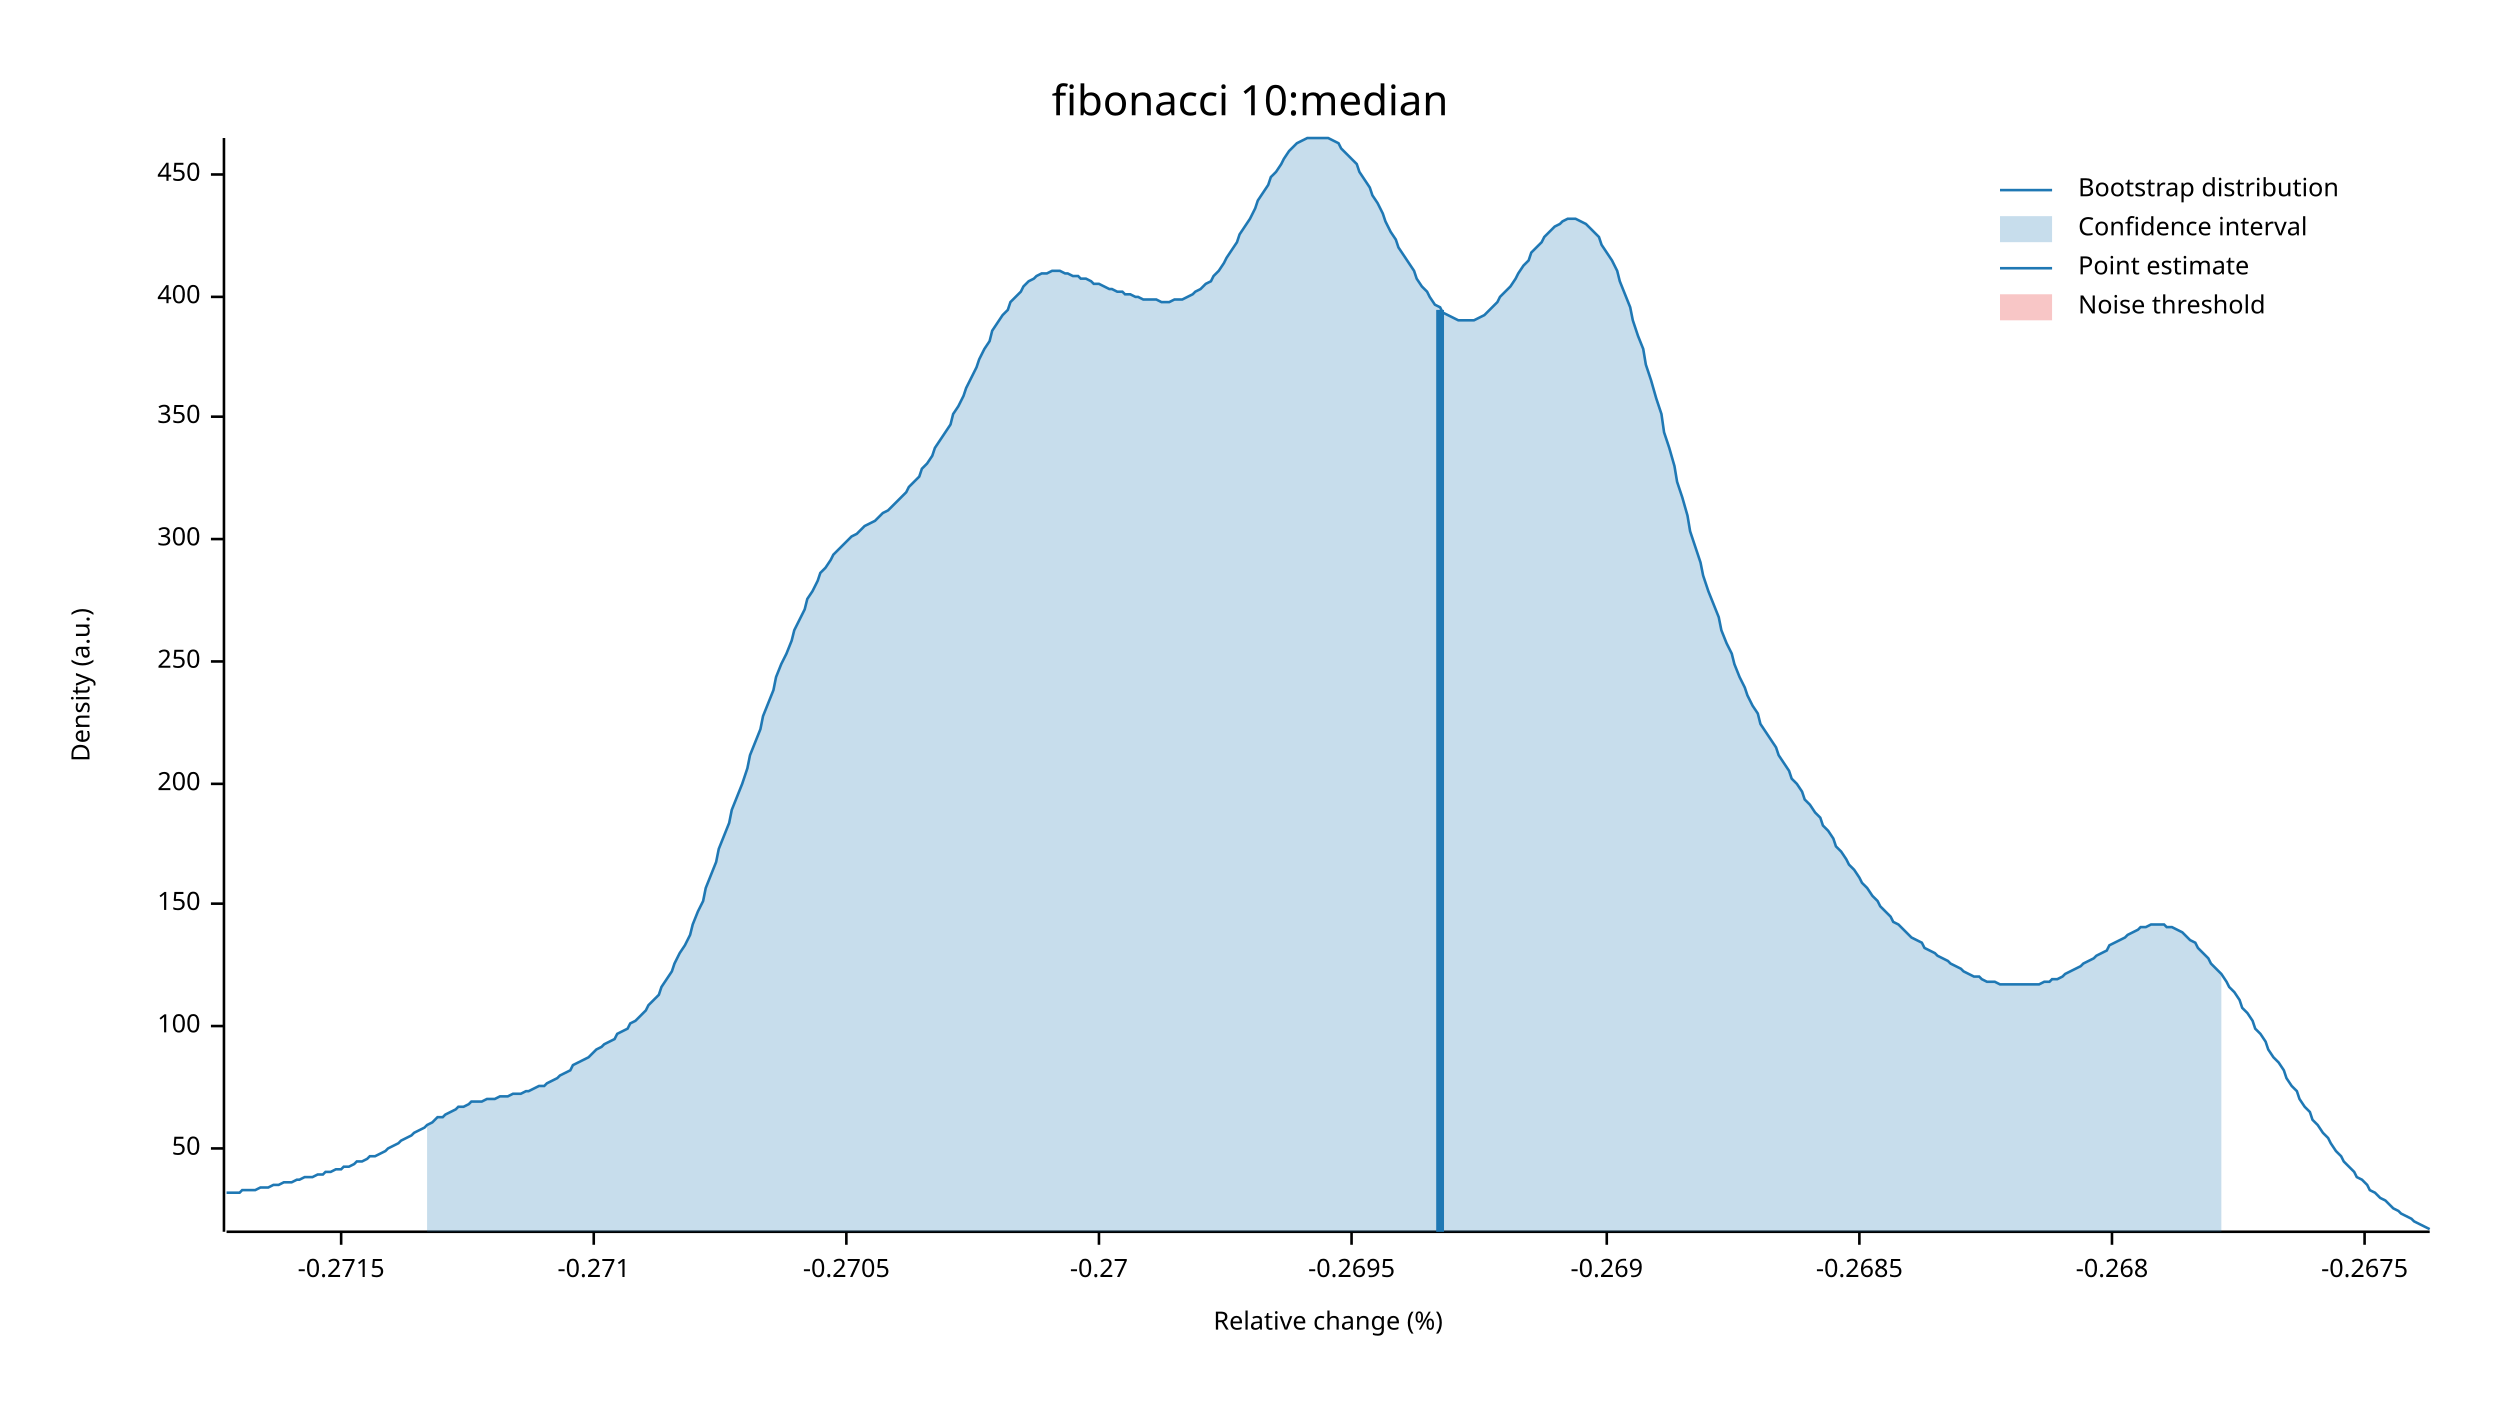
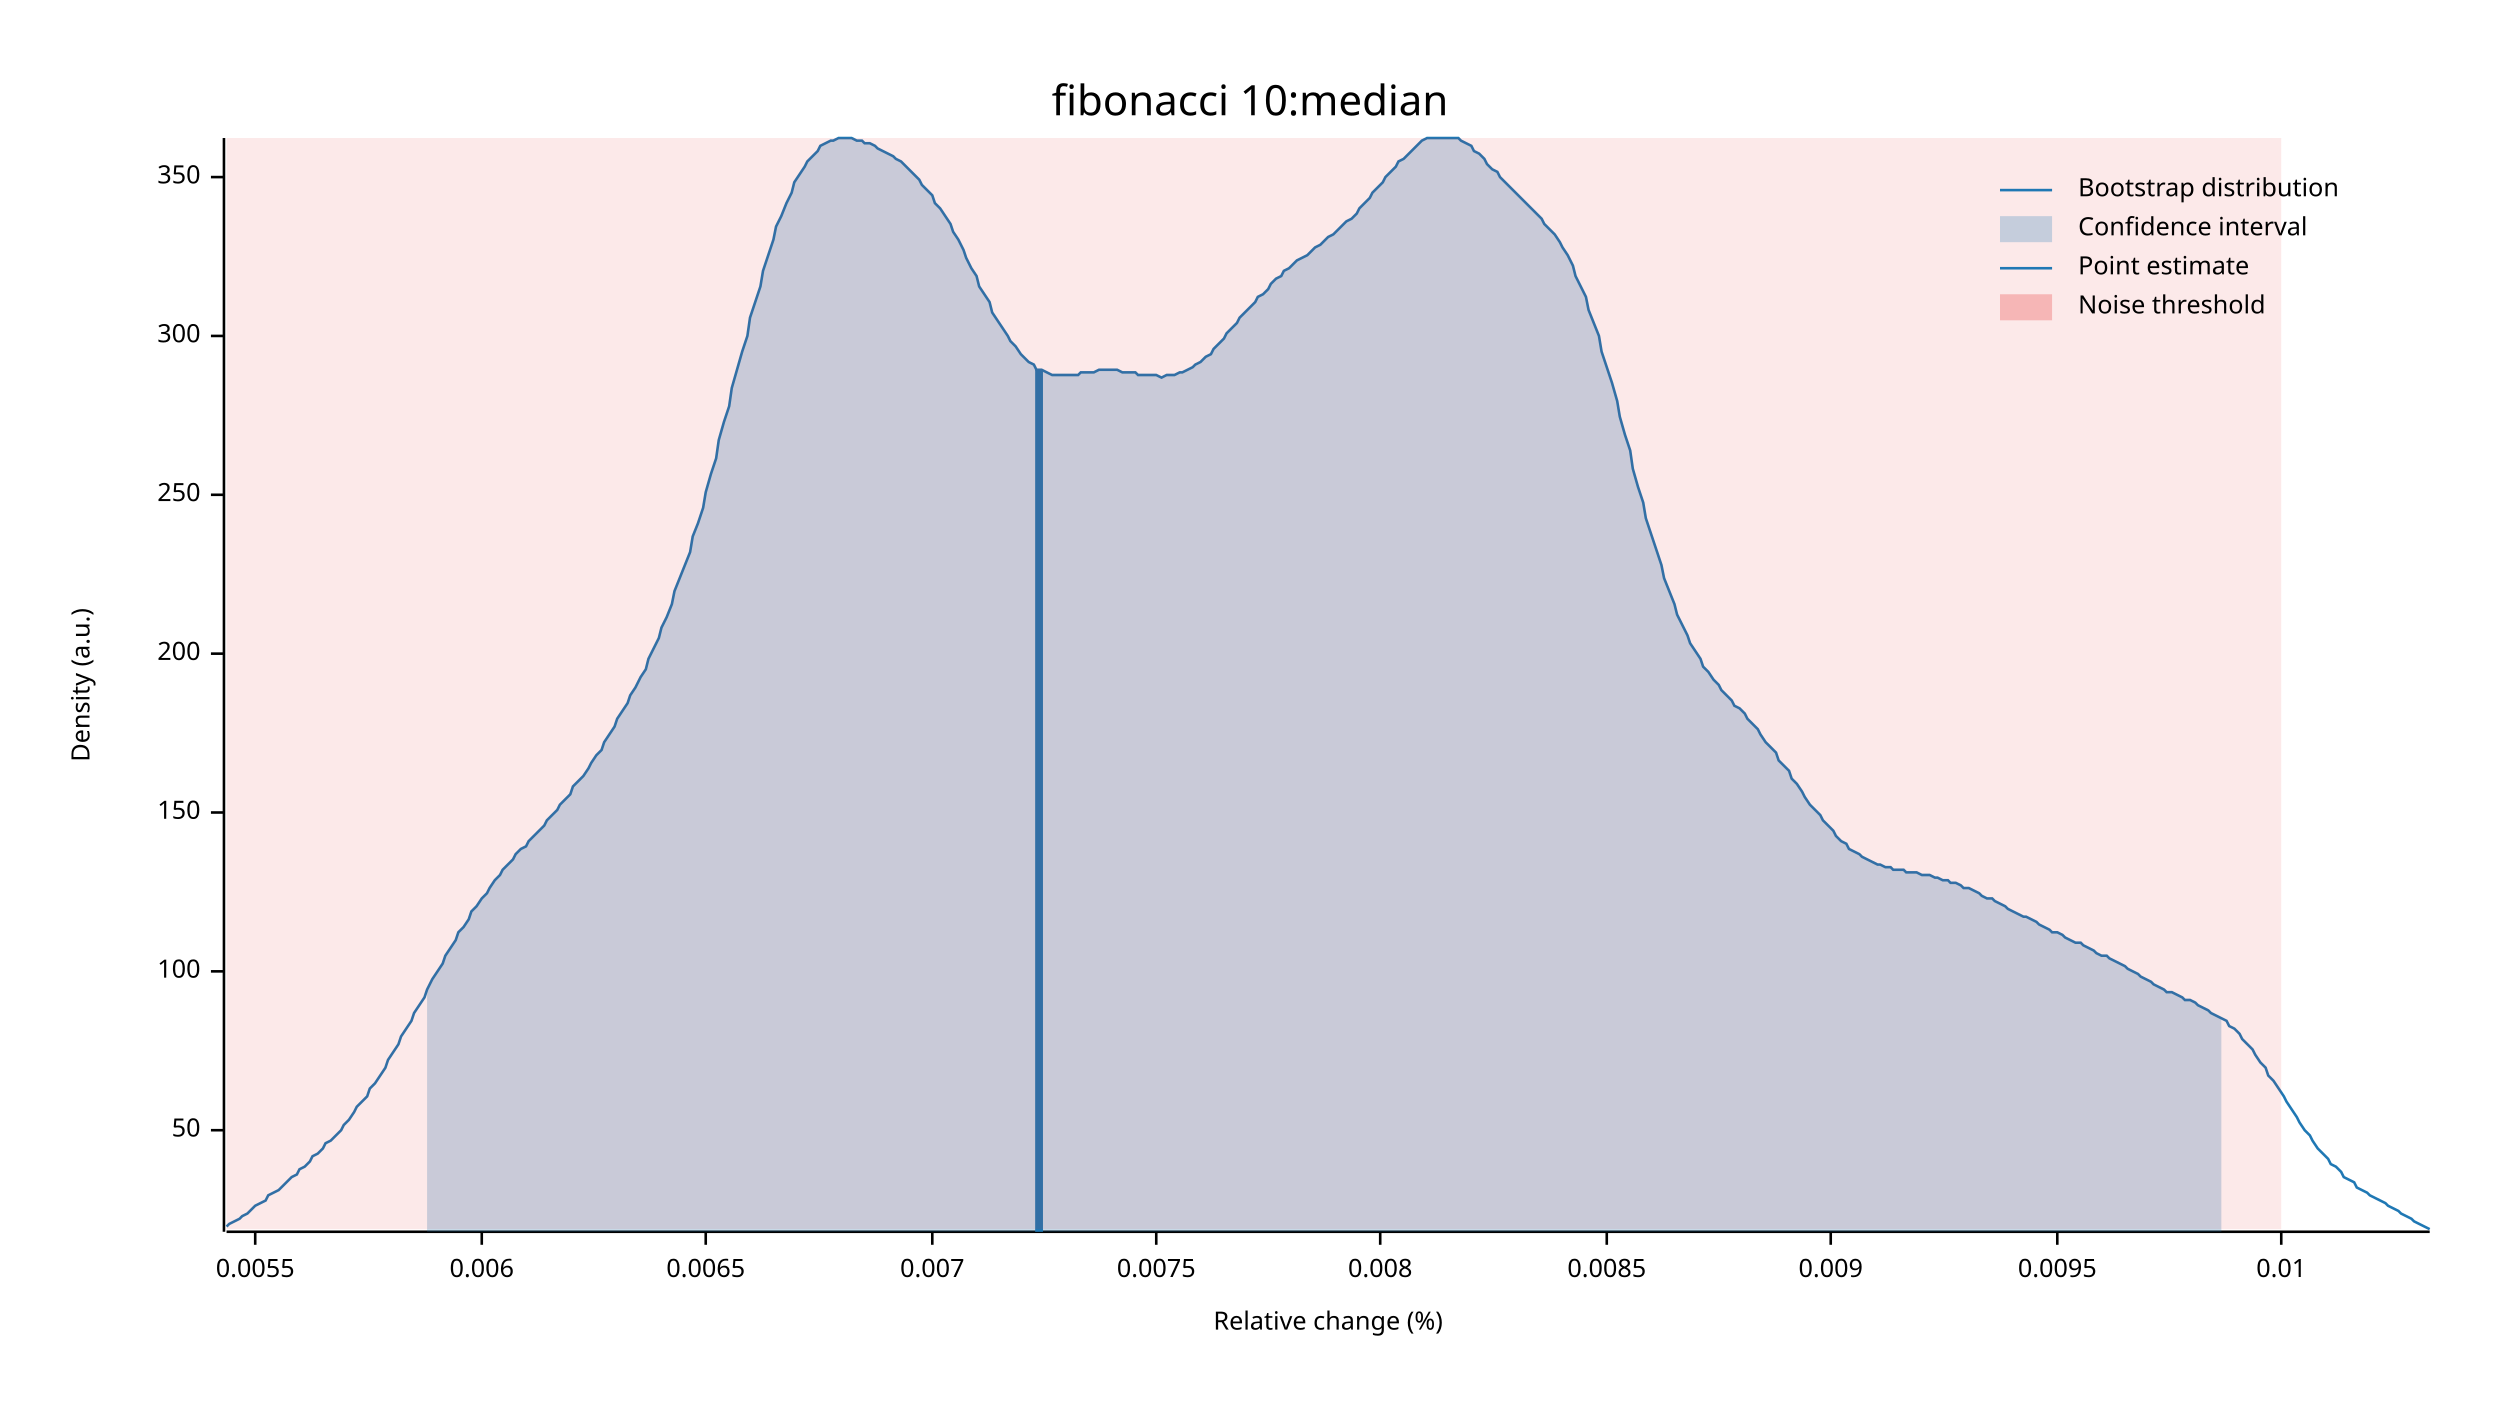
<svg xmlns="http://www.w3.org/2000/svg" width="960" height="540">
  <text x="480" y="32" dy="0.76em" text-anchor="middle" font-family="sans-serif" font-size="16.129" opacity="1" fill="#000000">
fibonacci 10:median
</text>
  <text x="27" y="263" dy="0.76em" text-anchor="middle" font-family="sans-serif" font-size="9.677" opacity="1" fill="#000000" transform="rotate(270, 27, 263)">
Density (a.u.)
</text>
  <text x="510" y="513" dy="-0.5ex" text-anchor="middle" font-family="sans-serif" font-size="9.677" opacity="1" fill="#000000">
Relative change (%)
</text>
  <polyline fill="none" opacity="1" stroke="#000000" stroke-width="1" points="86,53 86,473 " />
-   <text x="77" y="441" dy="0.5ex" text-anchor="end" font-family="sans-serif" font-size="9.677" opacity="1" fill="#000000">
+   <text x="77" y="434" dy="0.5ex" text-anchor="end" font-family="sans-serif" font-size="9.677" opacity="1" fill="#000000">
50
</text>
-   <polyline fill="none" opacity="1" stroke="#000000" stroke-width="1" points="81,441 86,441 " />
-   <text x="77" y="394" dy="0.5ex" text-anchor="end" font-family="sans-serif" font-size="9.677" opacity="1" fill="#000000">
+   <polyline fill="none" opacity="1" stroke="#000000" stroke-width="1" points="81,434 86,434 " />
+   <text x="77" y="373" dy="0.5ex" text-anchor="end" font-family="sans-serif" font-size="9.677" opacity="1" fill="#000000">
100
</text>
-   <polyline fill="none" opacity="1" stroke="#000000" stroke-width="1" points="81,394 86,394 " />
-   <text x="77" y="347" dy="0.5ex" text-anchor="end" font-family="sans-serif" font-size="9.677" opacity="1" fill="#000000">
+   <polyline fill="none" opacity="1" stroke="#000000" stroke-width="1" points="81,373 86,373 " />
+   <text x="77" y="312" dy="0.5ex" text-anchor="end" font-family="sans-serif" font-size="9.677" opacity="1" fill="#000000">
150
</text>
-   <polyline fill="none" opacity="1" stroke="#000000" stroke-width="1" points="81,347 86,347 " />
-   <text x="77" y="301" dy="0.5ex" text-anchor="end" font-family="sans-serif" font-size="9.677" opacity="1" fill="#000000">
+   <polyline fill="none" opacity="1" stroke="#000000" stroke-width="1" points="81,312 86,312 " />
+   <text x="77" y="251" dy="0.5ex" text-anchor="end" font-family="sans-serif" font-size="9.677" opacity="1" fill="#000000">
200
</text>
-   <polyline fill="none" opacity="1" stroke="#000000" stroke-width="1" points="81,301 86,301 " />
-   <text x="77" y="254" dy="0.5ex" text-anchor="end" font-family="sans-serif" font-size="9.677" opacity="1" fill="#000000">
+   <polyline fill="none" opacity="1" stroke="#000000" stroke-width="1" points="81,251 86,251 " />
+   <text x="77" y="190" dy="0.5ex" text-anchor="end" font-family="sans-serif" font-size="9.677" opacity="1" fill="#000000">
250
</text>
-   <polyline fill="none" opacity="1" stroke="#000000" stroke-width="1" points="81,254 86,254 " />
-   <text x="77" y="207" dy="0.5ex" text-anchor="end" font-family="sans-serif" font-size="9.677" opacity="1" fill="#000000">
+   <polyline fill="none" opacity="1" stroke="#000000" stroke-width="1" points="81,190 86,190 " />
+   <text x="77" y="129" dy="0.5ex" text-anchor="end" font-family="sans-serif" font-size="9.677" opacity="1" fill="#000000">
300
</text>
-   <polyline fill="none" opacity="1" stroke="#000000" stroke-width="1" points="81,207 86,207 " />
-   <text x="77" y="160" dy="0.5ex" text-anchor="end" font-family="sans-serif" font-size="9.677" opacity="1" fill="#000000">
+   <polyline fill="none" opacity="1" stroke="#000000" stroke-width="1" points="81,129 86,129 " />
+   <text x="77" y="68" dy="0.5ex" text-anchor="end" font-family="sans-serif" font-size="9.677" opacity="1" fill="#000000">
350
</text>
-   <polyline fill="none" opacity="1" stroke="#000000" stroke-width="1" points="81,160 86,160 " />
-   <text x="77" y="114" dy="0.5ex" text-anchor="end" font-family="sans-serif" font-size="9.677" opacity="1" fill="#000000">
- 400
+   <polyline fill="none" opacity="1" stroke="#000000" stroke-width="1" points="81,68 86,68 " />
+   <polyline fill="none" opacity="1" stroke="#000000" stroke-width="1" points="87,473 933,473 " />
+   <text x="98" y="483" dy="0.76em" text-anchor="middle" font-family="sans-serif" font-size="9.677" opacity="1" fill="#000000">
+ 0.0055
</text>
-   <polyline fill="none" opacity="1" stroke="#000000" stroke-width="1" points="81,114 86,114 " />
-   <text x="77" y="67" dy="0.5ex" text-anchor="end" font-family="sans-serif" font-size="9.677" opacity="1" fill="#000000">
- 450
+   <polyline fill="none" opacity="1" stroke="#000000" stroke-width="1" points="98,473 98,478 " />
+   <text x="185" y="483" dy="0.76em" text-anchor="middle" font-family="sans-serif" font-size="9.677" opacity="1" fill="#000000">
+ 0.006
</text>
-   <polyline fill="none" opacity="1" stroke="#000000" stroke-width="1" points="81,67 86,67 " />
-   <polyline fill="none" opacity="1" stroke="#000000" stroke-width="1" points="87,473 933,473 " />
-   <text x="131" y="483" dy="0.76em" text-anchor="middle" font-family="sans-serif" font-size="9.677" opacity="1" fill="#000000">
- -0.2715
+   <polyline fill="none" opacity="1" stroke="#000000" stroke-width="1" points="185,473 185,478 " />
+   <text x="271" y="483" dy="0.76em" text-anchor="middle" font-family="sans-serif" font-size="9.677" opacity="1" fill="#000000">
+ 0.0065
</text>
-   <polyline fill="none" opacity="1" stroke="#000000" stroke-width="1" points="131,473 131,478 " />
-   <text x="228" y="483" dy="0.76em" text-anchor="middle" font-family="sans-serif" font-size="9.677" opacity="1" fill="#000000">
- -0.271
+   <polyline fill="none" opacity="1" stroke="#000000" stroke-width="1" points="271,473 271,478 " />
+   <text x="358" y="483" dy="0.76em" text-anchor="middle" font-family="sans-serif" font-size="9.677" opacity="1" fill="#000000">
+ 0.007
</text>
-   <polyline fill="none" opacity="1" stroke="#000000" stroke-width="1" points="228,473 228,478 " />
-   <text x="325" y="483" dy="0.76em" text-anchor="middle" font-family="sans-serif" font-size="9.677" opacity="1" fill="#000000">
- -0.2705
+   <polyline fill="none" opacity="1" stroke="#000000" stroke-width="1" points="358,473 358,478 " />
+   <text x="444" y="483" dy="0.76em" text-anchor="middle" font-family="sans-serif" font-size="9.677" opacity="1" fill="#000000">
+ 0.0075
</text>
-   <polyline fill="none" opacity="1" stroke="#000000" stroke-width="1" points="325,473 325,478 " />
-   <text x="422" y="483" dy="0.76em" text-anchor="middle" font-family="sans-serif" font-size="9.677" opacity="1" fill="#000000">
- -0.27
+   <polyline fill="none" opacity="1" stroke="#000000" stroke-width="1" points="444,473 444,478 " />
+   <text x="530" y="483" dy="0.76em" text-anchor="middle" font-family="sans-serif" font-size="9.677" opacity="1" fill="#000000">
+ 0.008
</text>
-   <polyline fill="none" opacity="1" stroke="#000000" stroke-width="1" points="422,473 422,478 " />
-   <text x="519" y="483" dy="0.76em" text-anchor="middle" font-family="sans-serif" font-size="9.677" opacity="1" fill="#000000">
- -0.2695
- </text>
-   <polyline fill="none" opacity="1" stroke="#000000" stroke-width="1" points="519,473 519,478 " />
+   <polyline fill="none" opacity="1" stroke="#000000" stroke-width="1" points="530,473 530,478 " />
  <text x="617" y="483" dy="0.76em" text-anchor="middle" font-family="sans-serif" font-size="9.677" opacity="1" fill="#000000">
- -0.269
+ 0.0085
</text>
  <polyline fill="none" opacity="1" stroke="#000000" stroke-width="1" points="617,473 617,478 " />
-   <text x="714" y="483" dy="0.76em" text-anchor="middle" font-family="sans-serif" font-size="9.677" opacity="1" fill="#000000">
- -0.2685
+   <text x="703" y="483" dy="0.76em" text-anchor="middle" font-family="sans-serif" font-size="9.677" opacity="1" fill="#000000">
+ 0.009
</text>
-   <polyline fill="none" opacity="1" stroke="#000000" stroke-width="1" points="714,473 714,478 " />
-   <text x="811" y="483" dy="0.76em" text-anchor="middle" font-family="sans-serif" font-size="9.677" opacity="1" fill="#000000">
- -0.268
+   <polyline fill="none" opacity="1" stroke="#000000" stroke-width="1" points="703,473 703,478 " />
+   <text x="790" y="483" dy="0.76em" text-anchor="middle" font-family="sans-serif" font-size="9.677" opacity="1" fill="#000000">
+ 0.0095
</text>
-   <polyline fill="none" opacity="1" stroke="#000000" stroke-width="1" points="811,473 811,478 " />
-   <text x="908" y="483" dy="0.76em" text-anchor="middle" font-family="sans-serif" font-size="9.677" opacity="1" fill="#000000">
- -0.2675
+   <polyline fill="none" opacity="1" stroke="#000000" stroke-width="1" points="790,473 790,478 " />
+   <text x="876" y="483" dy="0.76em" text-anchor="middle" font-family="sans-serif" font-size="9.677" opacity="1" fill="#000000">
+ 0.01
</text>
-   <polyline fill="none" opacity="1" stroke="#000000" stroke-width="1" points="908,473 908,478 " />
-   <polyline fill="none" opacity="1" stroke="#1F78B4" stroke-width="1" points="87,458 88,458 90,458 92,458 93,457 95,457 97,457 98,457 100,456 102,456 103,456 105,455 107,455 109,454 110,454 112,454 114,453 115,453 117,452 119,452 120,452 122,451 124,451 125,450 127,450 129,449 131,449 132,448 134,448 136,447 137,446 139,446 141,445 142,444 144,444 146,443 148,442 149,441 151,440 153,439 154,438 156,437 158,436 159,435 161,434 163,433 164,432 166,431 168,429 170,429 171,428 173,427 175,426 176,425 178,425 180,424 181,423 183,423 185,423 187,422 188,422 190,422 192,421 193,421 195,421 197,420 198,420 200,420 202,419 203,419 205,418 207,417 209,417 210,416 212,415 214,414 215,413 217,412 219,411 220,409 222,408 224,407 226,406 227,405 229,403 231,402 232,401 234,400 236,399 237,397 239,396 241,395 242,393 244,392 246,390 248,388 249,386 251,384 253,382 254,379 256,376 258,373 259,370 261,366 263,363 265,359 266,355 268,350 270,346 271,341 273,336 275,331 276,326 278,321 280,316 281,311 283,306 285,301 287,295 288,290 290,285 292,280 293,275 295,270 297,265 298,260 300,255 302,251 304,246 305,242 307,238 309,234 310,230 312,227 314,223 315,220 317,218 319,215 320,213 322,211 324,209 326,207 327,206 329,205 331,203 332,202 334,201 336,200 337,199 339,197 341,196 343,194 344,193 346,191 348,189 349,187 351,185 353,183 354,180 356,178 358,175 359,172 361,169 363,166 365,163 366,159 368,156 370,152 371,149 373,145 375,141 376,138 378,134 380,131 381,127 383,124 385,121 387,119 388,116 390,114 392,112 393,110 395,108 397,107 398,106 400,105 402,105 404,104 405,104 407,104 409,105 410,105 412,106 414,106 415,107 417,107 419,108 420,109 422,109 424,110 426,111 427,111 429,112 431,112 432,113 434,113 436,114 437,114 439,115 441,115 443,115 444,115 446,116 448,116 449,116 451,115 453,115 454,115 456,114 458,113 459,112 461,111 463,109 465,108 466,106 468,104 470,101 471,99 473,96 475,93 476,90 478,87 480,84 482,80 483,77 485,74 487,71 488,68 490,66 492,63 493,61 495,58 497,56 498,55 500,54 502,53 504,53 505,53 507,53 509,53 510,53 512,54 514,55 515,57 517,59 519,61 521,63 522,66 524,69 526,72 527,75 529,78 531,82 532,85 534,89 536,92 537,95 539,98 541,101 543,104 544,107 546,110 548,112 549,114 551,117 553,118 554,120 556,121 558,122 560,123 561,123 563,123 565,123 566,123 568,122 570,121 571,120 573,118 575,116 576,114 578,112 580,110 582,107 583,105 585,102 587,100 588,97 590,95 592,93 593,91 595,89 597,87 599,86 600,85 602,84 604,84 605,84 607,85 609,86 610,87 612,89 614,91 615,94 617,97 619,100 621,104 622,108 624,113 626,118 627,123 629,129 631,134 632,140 634,146 636,153 638,159 639,166 641,172 643,179 644,185 646,191 648,198 649,204 651,210 653,216 654,221 656,227 658,232 660,237 661,242 663,247 665,251 666,255 668,260 670,264 671,267 673,271 675,274 676,278 678,281 680,284 682,287 683,290 685,293 687,296 688,299 690,301 692,304 693,307 695,309 697,312 699,314 700,317 702,319 704,322 705,325 707,327 709,330 710,332 712,334 714,337 715,339 717,341 719,344 721,346 722,348 724,350 726,352 727,354 729,355 731,357 732,358 734,360 736,361 738,362 739,364 741,365 743,366 744,367 746,368 748,369 749,370 751,371 753,372 754,373 756,374 758,375 760,375 761,376 763,377 765,377 766,377 768,378 770,378 771,378 773,378 775,378 777,378 778,378 780,378 782,378 783,378 785,377 787,377 788,376 790,376 792,375 793,374 795,373 797,372 799,371 800,370 802,369 804,368 805,367 807,366 809,365 810,363 812,362 814,361 816,360 817,359 819,358 821,357 822,356 824,356 826,355 827,355 829,355 831,355 832,356 834,356 836,357 838,358 839,359 841,361 843,362 844,364 846,366 848,368 849,370 851,372 853,374 855,377 856,379 858,381 860,384 861,387 863,389 865,392 866,395 868,397 870,400 871,403 873,406 875,408 877,411 878,414 880,417 882,419 883,422 885,425 887,427 888,430 890,432 892,435 894,437 895,439 897,442 899,444 900,446 902,448 904,450 905,452 907,453 909,455 910,457 912,458 914,460 916,461 917,462 919,464 921,465 922,466 924,467 926,468 927,469 929,470 931,471 933,472 " />
-   <polygon opacity="0.25" fill="#1F78B4" points="164,432 166,431 168,429 170,429 171,428 173,427 175,426 176,425 178,425 180,424 181,423 183,423 185,423 187,422 188,422 190,422 192,421 193,421 195,421 197,420 198,420 200,420 202,419 203,419 205,418 207,417 209,417 210,416 212,415 214,414 215,413 217,412 219,411 220,409 222,408 224,407 226,406 227,405 229,403 231,402 232,401 234,400 236,399 237,397 239,396 241,395 242,393 244,392 246,390 248,388 249,386 251,384 253,382 254,379 256,376 258,373 259,370 261,366 263,363 265,359 266,355 268,350 270,346 271,341 273,336 275,331 276,326 278,321 280,316 281,311 283,306 285,301 287,295 288,290 290,285 292,280 293,275 295,270 297,265 298,260 300,255 302,251 304,246 305,242 307,238 309,234 310,230 312,227 314,223 315,220 317,218 319,215 320,213 322,211 324,209 326,207 327,206 329,205 331,203 332,202 334,201 336,200 337,199 339,197 341,196 343,194 344,193 346,191 348,189 349,187 351,185 353,183 354,180 356,178 358,175 359,172 361,169 363,166 365,163 366,159 368,156 370,152 371,149 373,145 375,141 376,138 378,134 380,131 381,127 383,124 385,121 387,119 388,116 390,114 392,112 393,110 395,108 397,107 398,106 400,105 402,105 404,104 405,104 407,104 409,105 410,105 412,106 414,106 415,107 417,107 419,108 420,109 422,109 424,110 426,111 427,111 429,112 431,112 432,113 434,113 436,114 437,114 439,115 441,115 443,115 444,115 446,116 448,116 449,116 451,115 453,115 454,115 456,114 458,113 459,112 461,111 463,109 465,108 466,106 468,104 470,101 471,99 473,96 475,93 476,90 478,87 480,84 482,80 483,77 485,74 487,71 488,68 490,66 492,63 493,61 495,58 497,56 498,55 500,54 502,53 504,53 505,53 507,53 509,53 510,53 512,54 514,55 515,57 517,59 519,61 521,63 522,66 524,69 526,72 527,75 529,78 531,82 532,85 534,89 536,92 537,95 539,98 541,101 543,104 544,107 546,110 548,112 549,114 551,117 553,118 554,120 556,121 558,122 560,123 561,123 563,123 565,123 566,123 568,122 570,121 571,120 573,118 575,116 576,114 578,112 580,110 582,107 583,105 585,102 587,100 588,97 590,95 592,93 593,91 595,89 597,87 599,86 600,85 602,84 604,84 605,84 607,85 609,86 610,87 612,89 614,91 615,94 617,97 619,100 621,104 622,108 624,113 626,118 627,123 629,129 631,134 632,140 634,146 636,153 638,159 639,166 641,172 643,179 644,185 646,191 648,198 649,204 651,210 653,216 654,221 656,227 658,232 660,237 661,242 663,247 665,251 666,255 668,260 670,264 671,267 673,271 675,274 676,278 678,281 680,284 682,287 683,290 685,293 687,296 688,299 690,301 692,304 693,307 695,309 697,312 699,314 700,317 702,319 704,322 705,325 707,327 709,330 710,332 712,334 714,337 715,339 717,341 719,344 721,346 722,348 724,350 726,352 727,354 729,355 731,357 732,358 734,360 736,361 738,362 739,364 741,365 743,366 744,367 746,368 748,369 749,370 751,371 753,372 754,373 756,374 758,375 760,375 761,376 763,377 765,377 766,377 768,378 770,378 771,378 773,378 775,378 777,378 778,378 780,378 782,378 783,378 785,377 787,377 788,376 790,376 792,375 793,374 795,373 797,372 799,371 800,370 802,369 804,368 805,367 807,366 809,365 810,363 812,362 814,361 816,360 817,359 819,358 821,357 822,356 824,356 826,355 827,355 829,355 831,355 832,356 834,356 836,357 838,358 839,359 841,361 843,362 844,364 846,366 848,368 849,370 851,372 853,374 853,473 164,473 " />
-   <polyline fill="none" opacity="1" stroke="#1F78B4" stroke-width="3" points="553,473 553,119 " />
-   <rect x="510" y="53" width="0" height="419" opacity="0.1" fill="#E31A1C" stroke="none" />
+   <polyline fill="none" opacity="1" stroke="#000000" stroke-width="1" points="876,473 876,478 " />
+   <polyline fill="none" opacity="1" stroke="#1F78B4" stroke-width="1" points="87,471 88,470 90,469 92,468 93,467 95,466 97,464 98,463 100,462 102,461 103,459 105,458 107,457 109,455 110,454 112,452 114,451 115,449 117,448 119,446 120,444 122,443 124,441 125,439 127,438 129,436 131,434 132,432 134,430 136,427 137,425 139,423 141,421 142,418 144,416 146,413 148,410 149,407 151,404 153,401 154,398 156,395 158,392 159,389 161,386 163,383 164,380 166,376 168,373 170,370 171,367 173,364 175,361 176,358 178,356 180,353 181,350 183,348 185,345 187,343 188,341 190,338 192,336 193,334 195,332 197,330 198,328 200,326 202,325 203,323 205,321 207,319 209,317 210,315 212,313 214,311 215,309 217,307 219,305 220,302 222,300 224,298 226,295 227,293 229,290 231,288 232,285 234,282 236,279 237,276 239,273 241,270 242,267 244,264 246,260 248,257 249,253 251,249 253,245 254,241 256,237 258,232 259,227 261,222 263,217 265,212 266,206 268,201 270,195 271,189 273,182 275,176 276,169 278,162 280,156 281,149 283,142 285,135 287,129 288,122 290,116 292,110 293,104 295,98 297,92 298,87 300,83 302,78 304,74 305,70 307,67 309,64 310,62 312,60 314,58 315,56 317,55 319,54 320,54 322,53 324,53 326,53 327,53 329,54 331,54 332,55 334,55 336,56 337,57 339,58 341,59 343,60 344,61 346,62 348,64 349,65 351,67 353,69 354,71 356,73 358,75 359,78 361,80 363,83 365,86 366,89 368,92 370,96 371,99 373,103 375,106 376,110 378,113 380,116 381,120 383,123 385,126 387,129 388,131 390,133 392,136 393,137 395,139 397,140 398,142 400,142 402,143 404,144 405,144 407,144 409,144 410,144 412,144 414,144 415,143 417,143 419,143 420,143 422,142 424,142 426,142 427,142 429,142 431,143 432,143 434,143 436,143 437,144 439,144 441,144 443,144 444,144 446,145 448,144 449,144 451,144 453,143 454,143 456,142 458,141 459,140 461,139 463,137 465,136 466,134 468,132 470,130 471,128 473,126 475,124 476,122 478,120 480,118 482,116 483,114 485,113 487,111 488,109 490,107 492,106 493,104 495,103 497,101 498,100 500,99 502,98 504,96 505,95 507,94 509,92 510,91 512,90 514,88 515,87 517,85 519,84 521,82 522,80 524,78 526,76 527,74 529,72 531,70 532,68 534,66 536,64 537,62 539,61 541,59 543,57 544,56 546,54 548,53 549,53 551,53 553,53 554,53 556,53 558,53 560,53 561,54 563,55 565,56 566,58 568,59 570,61 571,63 573,65 575,66 576,68 578,70 580,72 582,74 583,75 585,77 587,79 588,80 590,82 592,84 593,86 595,88 597,90 599,93 600,95 602,98 604,102 605,106 607,110 609,114 610,119 612,124 614,129 615,135 617,141 619,147 621,154 622,160 624,167 626,173 627,180 629,187 631,193 632,199 634,205 636,211 638,217 639,222 641,227 643,232 644,236 646,240 648,244 649,247 651,250 653,253 654,256 656,258 658,261 660,263 661,265 663,267 665,269 666,271 668,272 670,274 671,276 673,278 675,280 676,282 678,285 680,287 682,289 683,292 685,294 687,296 688,299 690,301 692,304 693,306 695,309 697,311 699,313 700,315 702,317 704,319 705,321 707,323 709,324 710,326 712,327 714,328 715,329 717,330 719,331 721,332 722,332 724,333 726,333 727,334 729,334 731,334 732,335 734,335 736,335 738,336 739,336 741,336 743,337 744,337 746,338 748,338 749,339 751,339 753,340 754,341 756,341 758,342 760,343 761,344 763,345 765,345 766,346 768,347 770,348 771,349 773,350 775,351 777,352 778,352 780,353 782,354 783,355 785,356 787,357 788,358 790,358 792,359 793,360 795,361 797,362 799,362 800,363 802,364 804,365 805,366 807,367 809,367 810,368 812,369 814,370 816,371 817,372 819,373 821,374 822,375 824,376 826,377 827,378 829,379 831,380 832,381 834,381 836,382 838,383 839,384 841,384 843,385 844,386 846,387 848,388 849,389 851,390 853,391 855,392 856,394 858,395 860,397 861,399 863,401 865,403 866,405 868,408 870,410 871,413 873,415 875,418 877,421 878,423 880,426 882,429 883,431 885,434 887,436 888,438 890,441 892,443 894,445 895,447 897,448 899,450 900,452 902,453 904,454 905,456 907,457 909,458 910,459 912,460 914,461 916,462 917,463 919,464 921,465 922,466 924,467 926,468 927,469 929,470 931,471 933,472 " />
+   <polygon opacity="0.25" fill="#1F78B4" points="164,380 166,376 168,373 170,370 171,367 173,364 175,361 176,358 178,356 180,353 181,350 183,348 185,345 187,343 188,341 190,338 192,336 193,334 195,332 197,330 198,328 200,326 202,325 203,323 205,321 207,319 209,317 210,315 212,313 214,311 215,309 217,307 219,305 220,302 222,300 224,298 226,295 227,293 229,290 231,288 232,285 234,282 236,279 237,276 239,273 241,270 242,267 244,264 246,260 248,257 249,253 251,249 253,245 254,241 256,237 258,232 259,227 261,222 263,217 265,212 266,206 268,201 270,195 271,189 273,182 275,176 276,169 278,162 280,156 281,149 283,142 285,135 287,129 288,122 290,116 292,110 293,104 295,98 297,92 298,87 300,83 302,78 304,74 305,70 307,67 309,64 310,62 312,60 314,58 315,56 317,55 319,54 320,54 322,53 324,53 326,53 327,53 329,54 331,54 332,55 334,55 336,56 337,57 339,58 341,59 343,60 344,61 346,62 348,64 349,65 351,67 353,69 354,71 356,73 358,75 359,78 361,80 363,83 365,86 366,89 368,92 370,96 371,99 373,103 375,106 376,110 378,113 380,116 381,120 383,123 385,126 387,129 388,131 390,133 392,136 393,137 395,139 397,140 398,142 400,142 402,143 404,144 405,144 407,144 409,144 410,144 412,144 414,144 415,143 417,143 419,143 420,143 422,142 424,142 426,142 427,142 429,142 431,143 432,143 434,143 436,143 437,144 439,144 441,144 443,144 444,144 446,145 448,144 449,144 451,144 453,143 454,143 456,142 458,141 459,140 461,139 463,137 465,136 466,134 468,132 470,130 471,128 473,126 475,124 476,122 478,120 480,118 482,116 483,114 485,113 487,111 488,109 490,107 492,106 493,104 495,103 497,101 498,100 500,99 502,98 504,96 505,95 507,94 509,92 510,91 512,90 514,88 515,87 517,85 519,84 521,82 522,80 524,78 526,76 527,74 529,72 531,70 532,68 534,66 536,64 537,62 539,61 541,59 543,57 544,56 546,54 548,53 549,53 551,53 553,53 554,53 556,53 558,53 560,53 561,54 563,55 565,56 566,58 568,59 570,61 571,63 573,65 575,66 576,68 578,70 580,72 582,74 583,75 585,77 587,79 588,80 590,82 592,84 593,86 595,88 597,90 599,93 600,95 602,98 604,102 605,106 607,110 609,114 610,119 612,124 614,129 615,135 617,141 619,147 621,154 622,160 624,167 626,173 627,180 629,187 631,193 632,199 634,205 636,211 638,217 639,222 641,227 643,232 644,236 646,240 648,244 649,247 651,250 653,253 654,256 656,258 658,261 660,263 661,265 663,267 665,269 666,271 668,272 670,274 671,276 673,278 675,280 676,282 678,285 680,287 682,289 683,292 685,294 687,296 688,299 690,301 692,304 693,306 695,309 697,311 699,313 700,315 702,317 704,319 705,321 707,323 709,324 710,326 712,327 714,328 715,329 717,330 719,331 721,332 722,332 724,333 726,333 727,334 729,334 731,334 732,335 734,335 736,335 738,336 739,336 741,336 743,337 744,337 746,338 748,338 749,339 751,339 753,340 754,341 756,341 758,342 760,343 761,344 763,345 765,345 766,346 768,347 770,348 771,349 773,350 775,351 777,352 778,352 780,353 782,354 783,355 785,356 787,357 788,358 790,358 792,359 793,360 795,361 797,362 799,362 800,363 802,364 804,365 805,366 807,367 809,367 810,368 812,369 814,370 816,371 817,372 819,373 821,374 822,375 824,376 826,377 827,378 829,379 831,380 832,381 834,381 836,382 838,383 839,384 841,384 843,385 844,386 846,387 848,388 849,389 851,390 853,391 853,473 164,473 " />
+   <polyline fill="none" opacity="1" stroke="#1F78B4" stroke-width="3" points="399,473 399,142 " />
+   <rect x="87" y="53" width="789" height="419" opacity="0.1" fill="#E31A1C" stroke="none" />
  <text x="798" y="68" dy="0.76em" text-anchor="start" font-family="sans-serif" font-size="9.677" opacity="1" fill="#000000">
Bootstrap distribution
</text>
  <text x="798" y="83" dy="0.76em" text-anchor="start" font-family="sans-serif" font-size="9.677" opacity="1" fill="#000000">
Confidence interval
</text>
  <text x="798" y="98" dy="0.76em" text-anchor="start" font-family="sans-serif" font-size="9.677" opacity="1" fill="#000000">
Point estimate
</text>
  <text x="798" y="113" dy="0.76em" text-anchor="start" font-family="sans-serif" font-size="9.677" opacity="1" fill="#000000">
Noise threshold
</text>
  <polyline fill="none" opacity="1" stroke="#1F78B4" stroke-width="1" points="768,73 788,73 " />
  <rect x="768" y="83" width="20" height="10" opacity="0.25" fill="#1F78B4" stroke="none" />
  <polyline fill="none" opacity="1" stroke="#1F78B4" stroke-width="1" points="768,103 788,103 " />
  <rect x="768" y="113" width="20" height="10" opacity="0.25" fill="#E31A1C" stroke="none" />
</svg>
